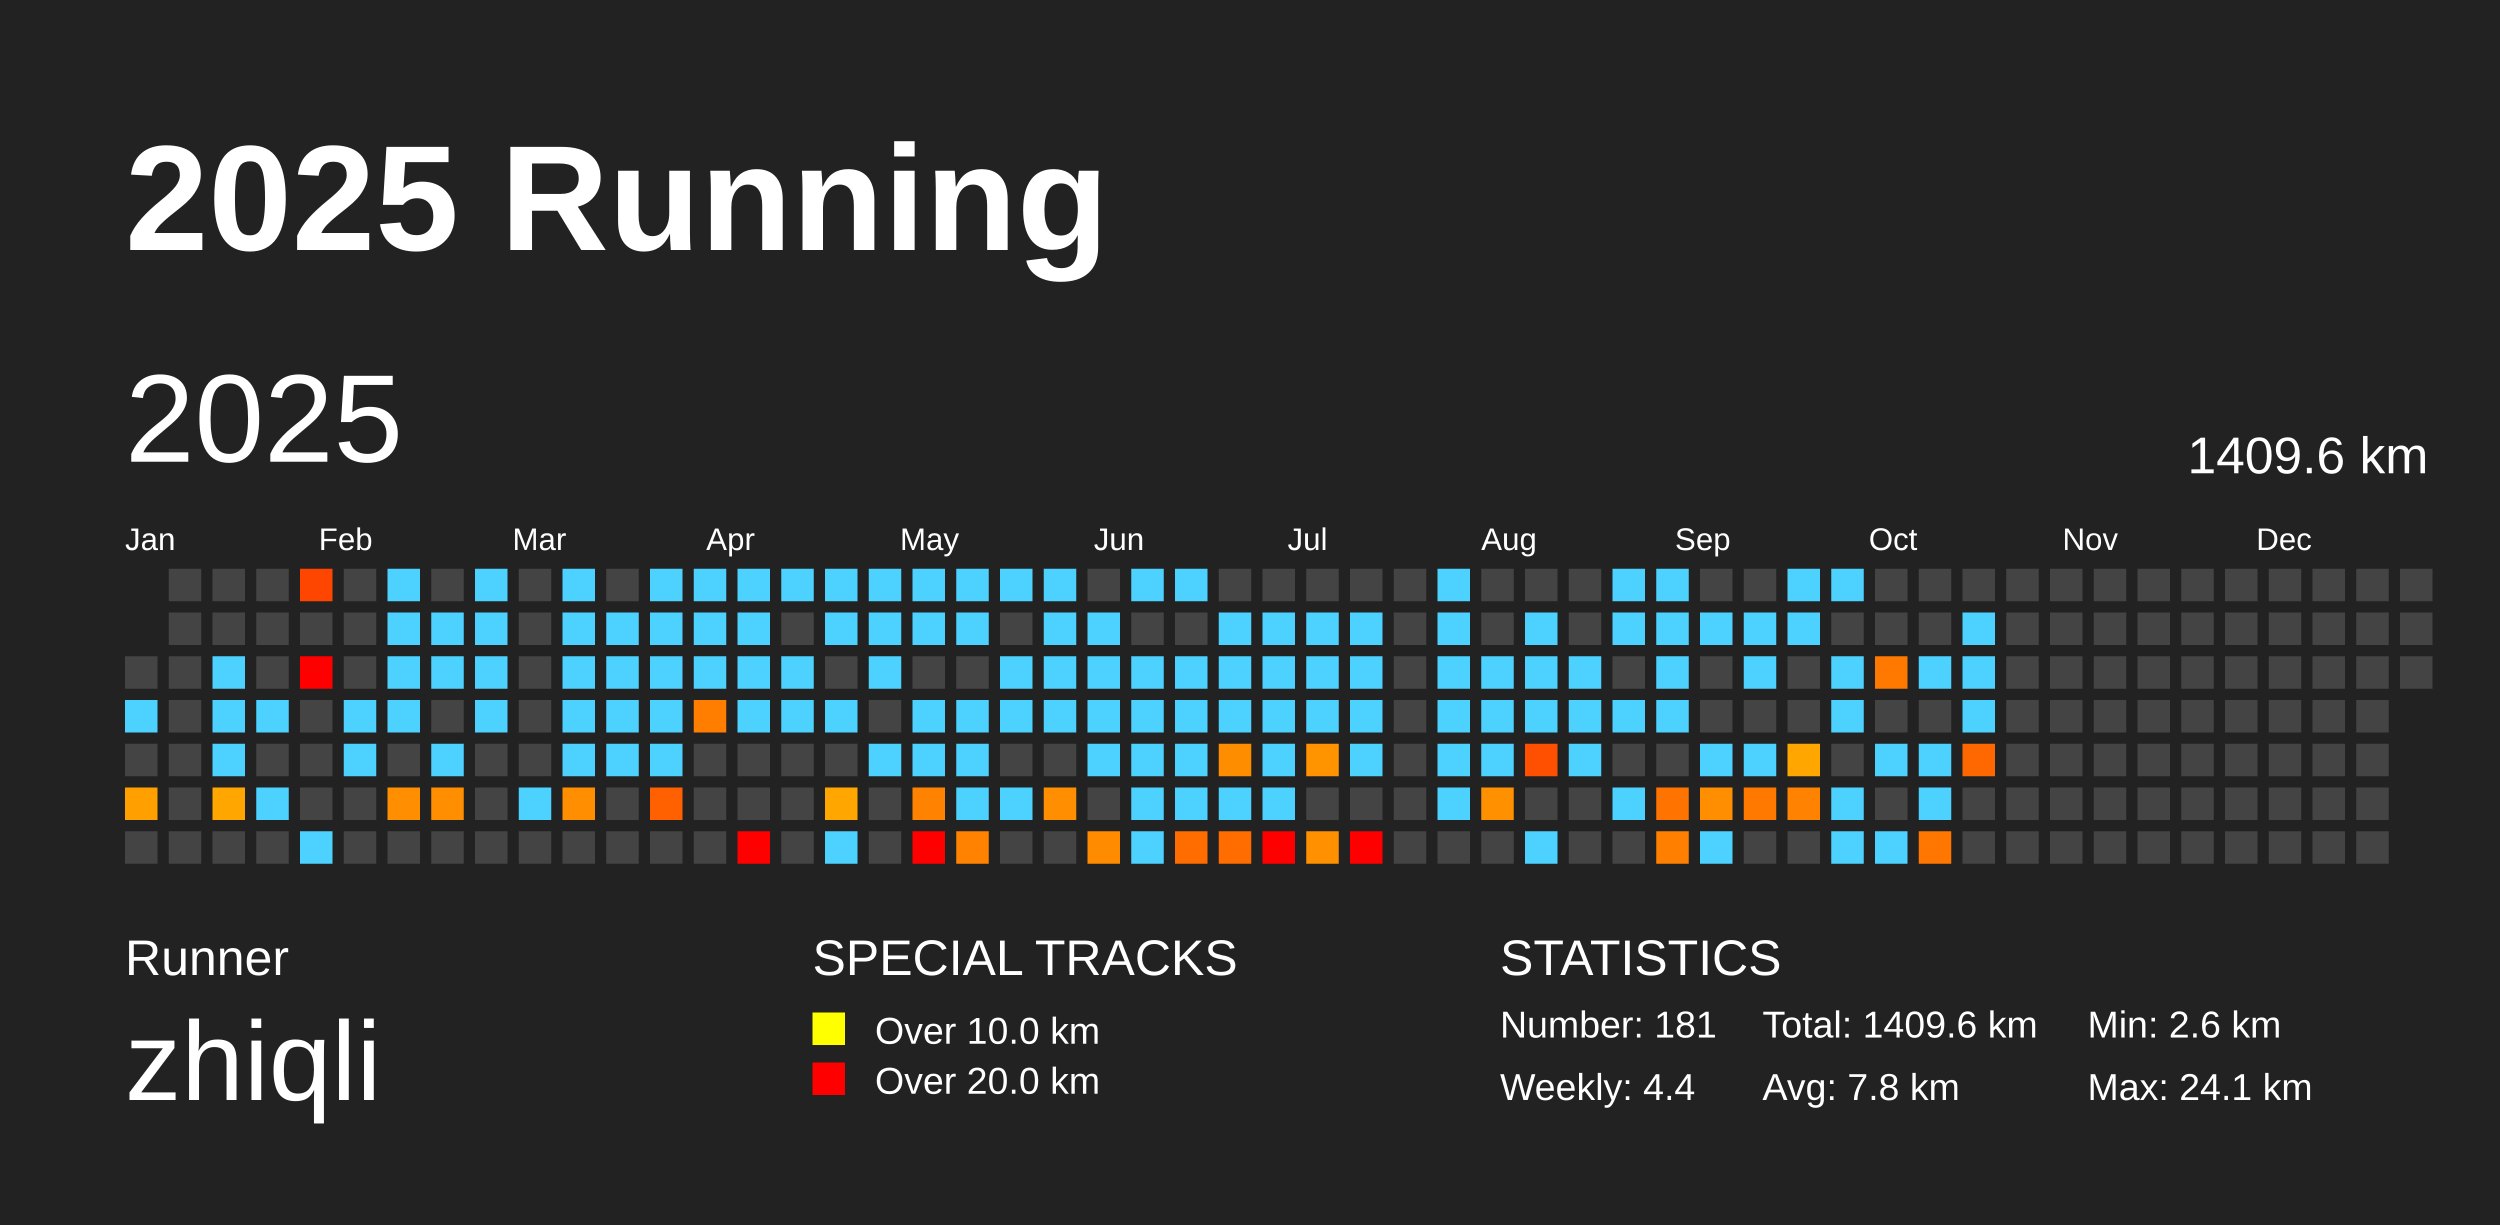
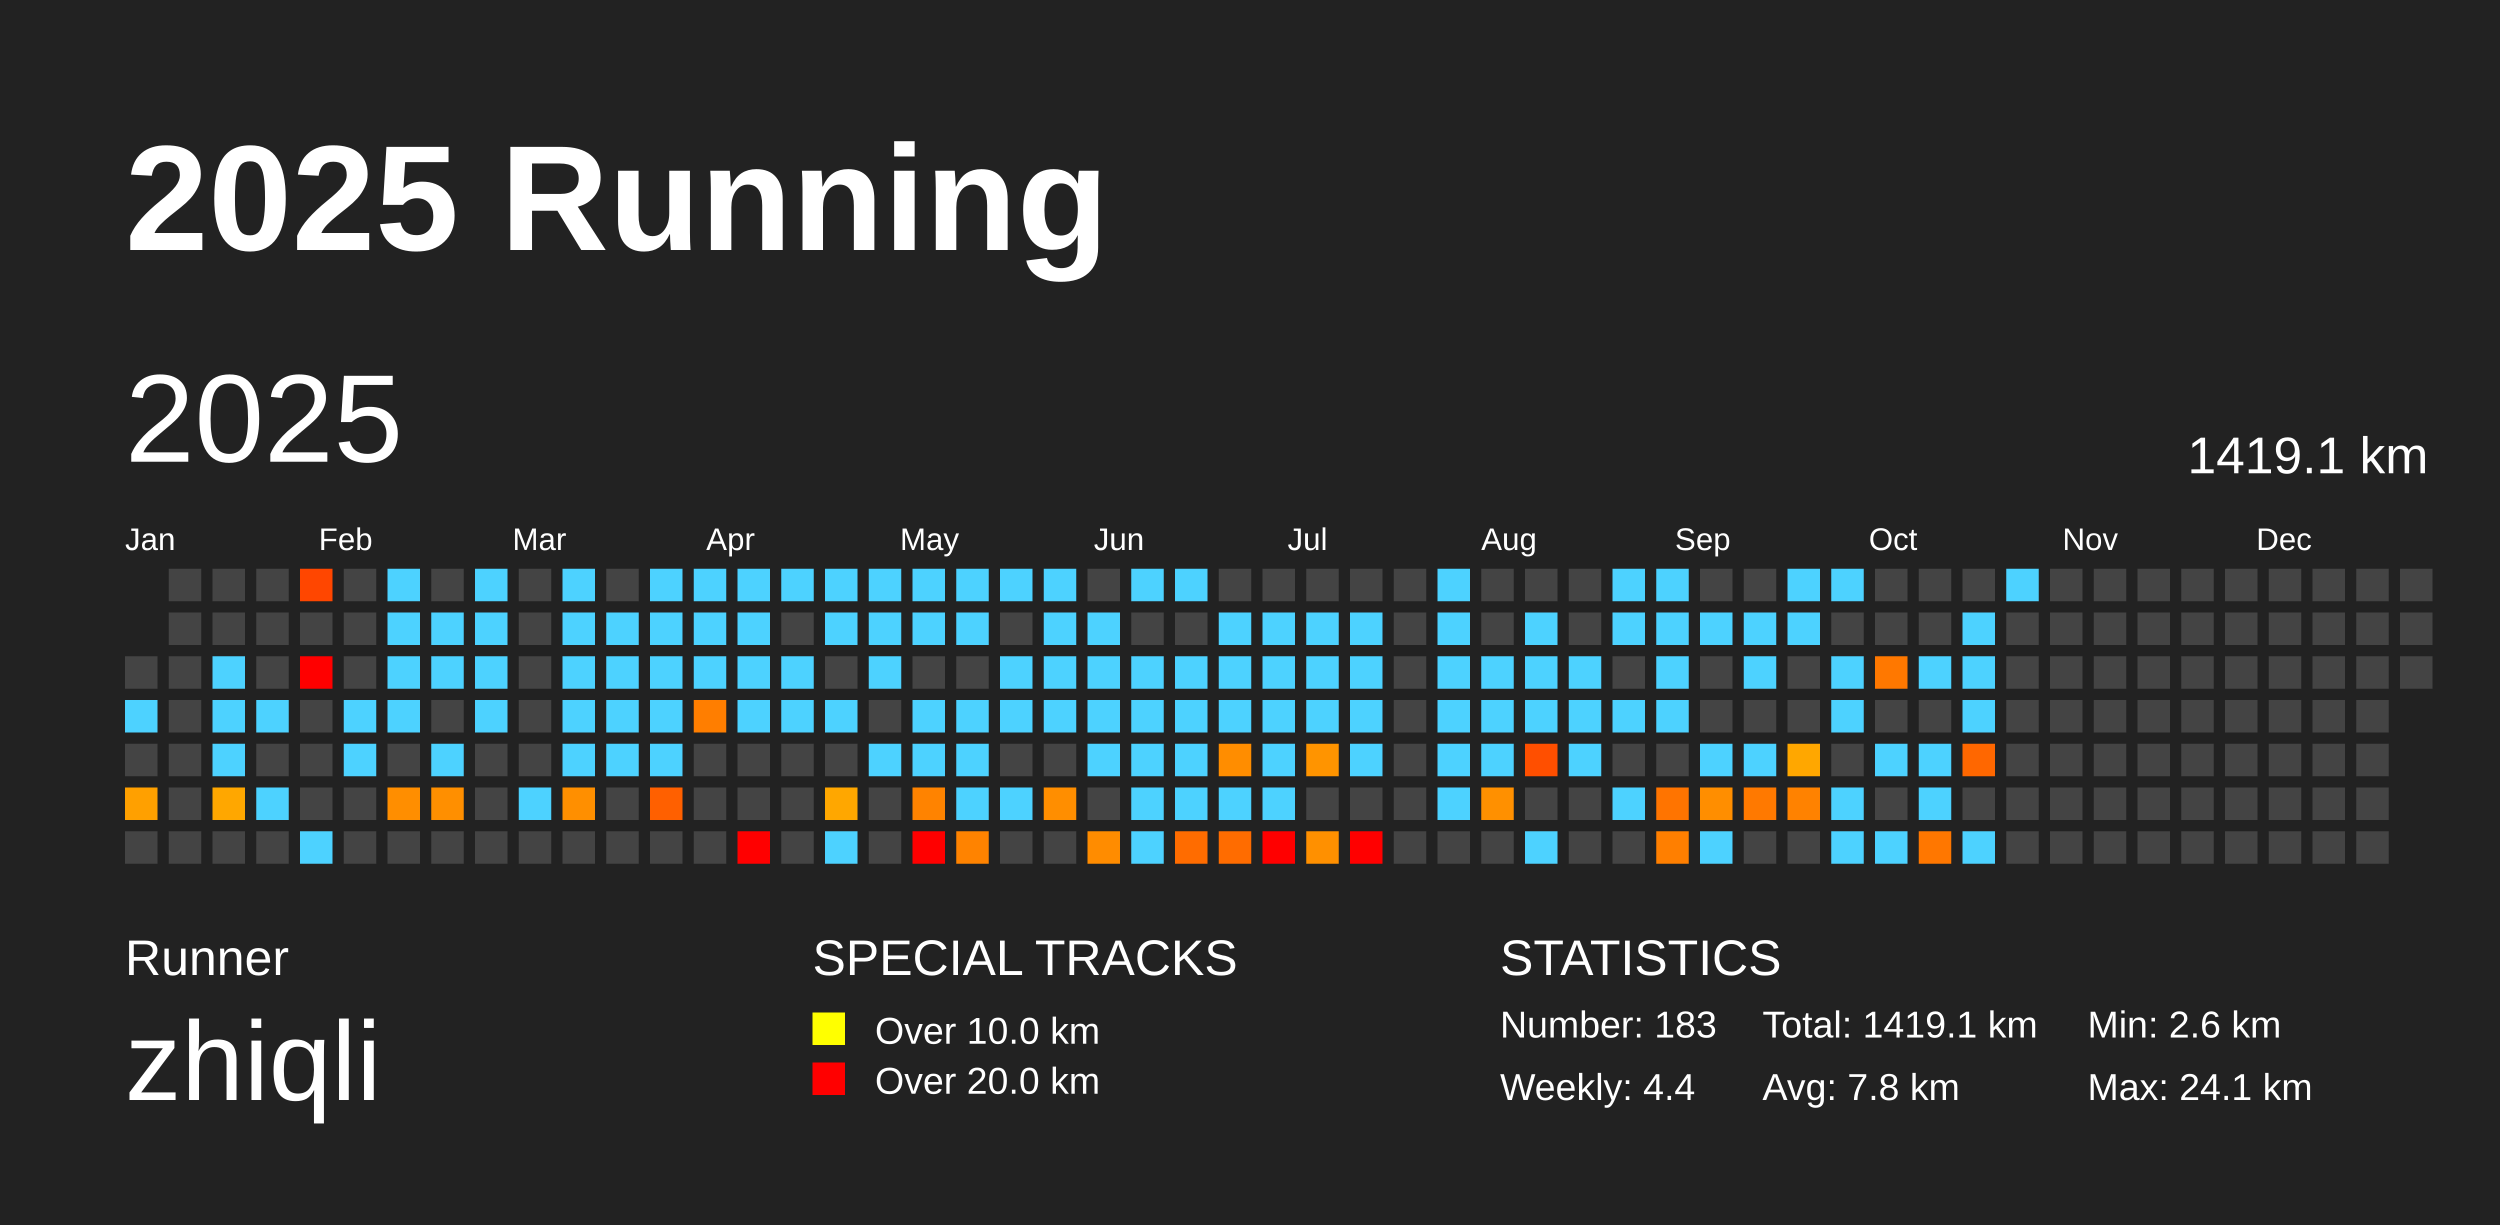
<svg xmlns="http://www.w3.org/2000/svg" baseProfile="full" height="98mm" version="1.1" viewBox="0,0,200,98" width="200mm">
  <defs />
  <rect fill="#222222" height="98" width="200" x="0" y="0" />
  <text fill="#FFFFFF" style="font-size:12px; font-family:Arial; font-weight:bold;" x="10" y="20">2025 Running</text>
  <text fill="#FFFFFF" style="font-size:4px; font-family:Arial" x="10" y="78">Runner</text>
  <text fill="#FFFFFF" style="font-size:9px; font-family:Arial" x="10" y="88">zhiqli</text>
  <text fill="#FFFFFF" style="font-size:4px; font-family:Arial" x="65" y="78">SPECIAL TRACKS</text>
  <rect fill="yellow" height="2.6" width="2.6" x="65" y="81" />
  <text fill="#FFFFFF" style="font-size:3px; font-family:Arial" x="70" y="83.5">Over 10.0 km</text>
  <rect fill="red" height="2.6" width="2.6" x="65" y="85" />
  <text fill="#FFFFFF" style="font-size:3px; font-family:Arial" x="70" y="87.5">Over 20.0 km</text>
  <text fill="#FFFFFF" style="font-size:4px; font-family:Arial" x="120" y="78">STATISTICS</text>
-   <text fill="#FFFFFF" style="font-size:3px; font-family:Arial" x="120" y="83">Number: 181</text>
+   <text fill="#FFFFFF" style="font-size:3px; font-family:Arial" x="120" y="83">Number: 183</text>
  <text fill="#FFFFFF" style="font-size:3px; font-family:Arial" x="120" y="88">Weekly: 4.4</text>
-   <text fill="#FFFFFF" style="font-size:3px; font-family:Arial" x="141" y="83">Total: 1409.6 km</text>
+   <text fill="#FFFFFF" style="font-size:3px; font-family:Arial" x="141" y="83">Total: 1419.1 km</text>
  <text fill="#FFFFFF" style="font-size:3px; font-family:Arial" x="141" y="88">Avg: 7.8 km</text>
  <text fill="#FFFFFF" style="font-size:3px; font-family:Arial" x="167" y="83">Min: 2.6 km</text>
  <text fill="#FFFFFF" style="font-size:3px; font-family:Arial" x="167" y="88">Max: 24.1 km</text>
  <text dominant-baseline="hanging" fill="#FFFFFF" style="font-size:10.0px; font-family:Arial;" x="10" y="30">2025</text>
-   <text dominant-baseline="hanging" fill="#FFFFFF" style="font-size:4.125px; font-family:Arial;" x="175" y="35">1409.6 km</text>
+   <text dominant-baseline="hanging" fill="#FFFFFF" style="font-size:4.125px; font-family:Arial;" x="175" y="35">1419.1 km</text>
  <text fill="#FFFFFF" style="font-size:2.5px; font-family:Arial" x="10.0" y="44">Jan</text>
  <text fill="#FFFFFF" style="font-size:2.5px; font-family:Arial" x="25.5" y="44">Feb</text>
  <text fill="#FFFFFF" style="font-size:2.5px; font-family:Arial" x="41.0" y="44">Mar</text>
  <text fill="#FFFFFF" style="font-size:2.5px; font-family:Arial" x="56.5" y="44">Apr</text>
  <text fill="#FFFFFF" style="font-size:2.5px; font-family:Arial" x="72.0" y="44">May</text>
  <text fill="#FFFFFF" style="font-size:2.5px; font-family:Arial" x="87.5" y="44">Jun</text>
  <text fill="#FFFFFF" style="font-size:2.5px; font-family:Arial" x="103.0" y="44">Jul</text>
  <text fill="#FFFFFF" style="font-size:2.5px; font-family:Arial" x="118.5" y="44">Aug</text>
  <text fill="#FFFFFF" style="font-size:2.5px; font-family:Arial" x="134.0" y="44">Sep</text>
  <text fill="#FFFFFF" style="font-size:2.5px; font-family:Arial" x="149.5" y="44">Oct</text>
  <text fill="#FFFFFF" style="font-size:2.5px; font-family:Arial" x="165.0" y="44">Nov</text>
  <text fill="#FFFFFF" style="font-size:2.5px; font-family:Arial" x="180.5" y="44">Dec</text>
  <rect fill="#444444" height="2.6" width="2.6" x="10.0" y="52.5" />
  <rect fill="#4dd2ff" height="2.6" width="2.6" x="10.0" y="56.0" />
  <rect fill="#444444" height="2.6" width="2.6" x="10.0" y="59.5" />
  <rect fill="#ffa000" height="2.6" width="2.6" x="10.0" y="63.0" />
  <rect fill="#444444" height="2.6" width="2.6" x="10.0" y="66.5" />
  <rect fill="#444444" height="2.6" width="2.6" x="13.5" y="45.5" />
  <rect fill="#444444" height="2.6" width="2.6" x="13.5" y="49.0" />
  <rect fill="#444444" height="2.6" width="2.6" x="13.5" y="52.5" />
  <rect fill="#444444" height="2.6" width="2.6" x="13.5" y="56.0" />
  <rect fill="#444444" height="2.6" width="2.6" x="13.5" y="59.5" />
  <rect fill="#444444" height="2.6" width="2.6" x="13.5" y="63.0" />
  <rect fill="#444444" height="2.6" width="2.6" x="13.5" y="66.5" />
  <rect fill="#444444" height="2.6" width="2.6" x="17.0" y="45.5" />
  <rect fill="#444444" height="2.6" width="2.6" x="17.0" y="49.0" />
  <rect fill="#4dd2ff" height="2.6" width="2.6" x="17.0" y="52.5" />
  <rect fill="#4dd2ff" height="2.6" width="2.6" x="17.0" y="56.0" />
  <rect fill="#4dd2ff" height="2.6" width="2.6" x="17.0" y="59.5" />
  <rect fill="#ffa700" height="2.6" width="2.6" x="17.0" y="63.0" />
  <rect fill="#444444" height="2.6" width="2.6" x="17.0" y="66.5" />
  <rect fill="#444444" height="2.6" width="2.6" x="20.5" y="45.5" />
  <rect fill="#444444" height="2.6" width="2.6" x="20.5" y="49.0" />
  <rect fill="#444444" height="2.6" width="2.6" x="20.5" y="52.5" />
  <rect fill="#4dd2ff" height="2.6" width="2.6" x="20.5" y="56.0" />
  <rect fill="#444444" height="2.6" width="2.6" x="20.5" y="59.5" />
  <rect fill="#4dd2ff" height="2.6" width="2.6" x="20.5" y="63.0" />
  <rect fill="#444444" height="2.6" width="2.6" x="20.5" y="66.5" />
  <rect fill="#ff4600" height="2.6" width="2.6" x="24.0" y="45.5" />
  <rect fill="#444444" height="2.6" width="2.6" x="24.0" y="49.0" />
  <rect fill="red" height="2.6" width="2.6" x="24.0" y="52.5" />
  <rect fill="#444444" height="2.6" width="2.6" x="24.0" y="56.0" />
  <rect fill="#444444" height="2.6" width="2.6" x="24.0" y="59.5" />
  <rect fill="#444444" height="2.6" width="2.6" x="24.0" y="63.0" />
  <rect fill="#4dd2ff" height="2.6" width="2.6" x="24.0" y="66.5" />
  <rect fill="#444444" height="2.6" width="2.6" x="27.5" y="45.5" />
  <rect fill="#444444" height="2.6" width="2.6" x="27.5" y="49.0" />
  <rect fill="#444444" height="2.6" width="2.6" x="27.5" y="52.5" />
  <rect fill="#4dd2ff" height="2.6" width="2.6" x="27.5" y="56.0" />
  <rect fill="#4dd2ff" height="2.6" width="2.6" x="27.5" y="59.5" />
  <rect fill="#444444" height="2.6" width="2.6" x="27.5" y="63.0" />
  <rect fill="#444444" height="2.6" width="2.6" x="27.5" y="66.5" />
  <rect fill="#4dd2ff" height="2.6" width="2.6" x="31.0" y="45.5" />
  <rect fill="#4dd2ff" height="2.6" width="2.6" x="31.0" y="49.0" />
  <rect fill="#4dd2ff" height="2.6" width="2.6" x="31.0" y="52.5" />
  <rect fill="#4dd2ff" height="2.6" width="2.6" x="31.0" y="56.0" />
  <rect fill="#444444" height="2.6" width="2.6" x="31.0" y="59.5" />
  <rect fill="#ff8e00" height="2.6" width="2.6" x="31.0" y="63.0" />
  <rect fill="#444444" height="2.6" width="2.6" x="31.0" y="66.5" />
  <rect fill="#444444" height="2.6" width="2.6" x="34.5" y="45.5" />
  <rect fill="#4dd2ff" height="2.6" width="2.6" x="34.5" y="49.0" />
  <rect fill="#4dd2ff" height="2.6" width="2.6" x="34.5" y="52.5" />
  <rect fill="#444444" height="2.6" width="2.6" x="34.5" y="56.0" />
  <rect fill="#4dd2ff" height="2.6" width="2.6" x="34.5" y="59.5" />
  <rect fill="#ff8f00" height="2.6" width="2.6" x="34.5" y="63.0" />
  <rect fill="#444444" height="2.6" width="2.6" x="34.5" y="66.5" />
  <rect fill="#4dd2ff" height="2.6" width="2.6" x="38.0" y="45.5" />
  <rect fill="#4dd2ff" height="2.6" width="2.6" x="38.0" y="49.0" />
  <rect fill="#4dd2ff" height="2.6" width="2.6" x="38.0" y="52.5" />
  <rect fill="#4dd2ff" height="2.6" width="2.6" x="38.0" y="56.0" />
  <rect fill="#444444" height="2.6" width="2.6" x="38.0" y="59.5" />
  <rect fill="#444444" height="2.6" width="2.6" x="38.0" y="63.0" />
  <rect fill="#444444" height="2.6" width="2.6" x="38.0" y="66.5" />
  <rect fill="#444444" height="2.6" width="2.6" x="41.5" y="45.5" />
  <rect fill="#444444" height="2.6" width="2.6" x="41.5" y="49.0" />
  <rect fill="#444444" height="2.6" width="2.6" x="41.5" y="52.5" />
  <rect fill="#444444" height="2.6" width="2.6" x="41.5" y="56.0" />
  <rect fill="#444444" height="2.6" width="2.6" x="41.5" y="59.5" />
  <rect fill="#4dd2ff" height="2.6" width="2.6" x="41.5" y="63.0" />
  <rect fill="#444444" height="2.6" width="2.6" x="41.5" y="66.5" />
  <rect fill="#4dd2ff" height="2.6" width="2.6" x="45.0" y="45.5" />
  <rect fill="#4dd2ff" height="2.6" width="2.6" x="45.0" y="49.0" />
  <rect fill="#4dd2ff" height="2.6" width="2.6" x="45.0" y="52.5" />
  <rect fill="#4dd2ff" height="2.6" width="2.6" x="45.0" y="56.0" />
  <rect fill="#4dd2ff" height="2.6" width="2.6" x="45.0" y="59.5" />
  <rect fill="#ff8f00" height="2.6" width="2.6" x="45.0" y="63.0" />
  <rect fill="#444444" height="2.6" width="2.6" x="45.0" y="66.5" />
  <rect fill="#444444" height="2.6" width="2.6" x="48.5" y="45.5" />
  <rect fill="#4dd2ff" height="2.6" width="2.6" x="48.5" y="49.0" />
  <rect fill="#4dd2ff" height="2.6" width="2.6" x="48.5" y="52.5" />
  <rect fill="#4dd2ff" height="2.6" width="2.6" x="48.5" y="56.0" />
  <rect fill="#4dd2ff" height="2.6" width="2.6" x="48.5" y="59.5" />
  <rect fill="#444444" height="2.6" width="2.6" x="48.5" y="63.0" />
  <rect fill="#444444" height="2.6" width="2.6" x="48.5" y="66.5" />
  <rect fill="#4dd2ff" height="2.6" width="2.6" x="52.0" y="45.5" />
  <rect fill="#4dd2ff" height="2.6" width="2.6" x="52.0" y="49.0" />
  <rect fill="#4dd2ff" height="2.6" width="2.6" x="52.0" y="52.5" />
  <rect fill="#4dd2ff" height="2.6" width="2.6" x="52.0" y="56.0" />
  <rect fill="#4dd2ff" height="2.6" width="2.6" x="52.0" y="59.5" />
  <rect fill="#ff6000" height="2.6" width="2.6" x="52.0" y="63.0" />
  <rect fill="#444444" height="2.6" width="2.6" x="52.0" y="66.5" />
  <rect fill="#4dd2ff" height="2.6" width="2.6" x="55.5" y="45.5" />
  <rect fill="#4dd2ff" height="2.6" width="2.6" x="55.5" y="49.0" />
  <rect fill="#4dd2ff" height="2.6" width="2.6" x="55.5" y="52.5" />
  <rect fill="#ff7e00" height="2.6" width="2.6" x="55.5" y="56.0" />
  <rect fill="#444444" height="2.6" width="2.6" x="55.5" y="59.5" />
  <rect fill="#444444" height="2.6" width="2.6" x="55.5" y="63.0" />
  <rect fill="#444444" height="2.6" width="2.6" x="55.5" y="66.5" />
  <rect fill="#4dd2ff" height="2.6" width="2.6" x="59.0" y="45.5" />
  <rect fill="#4dd2ff" height="2.6" width="2.6" x="59.0" y="49.0" />
  <rect fill="#4dd2ff" height="2.6" width="2.6" x="59.0" y="52.5" />
  <rect fill="#4dd2ff" height="2.6" width="2.6" x="59.0" y="56.0" />
  <rect fill="#444444" height="2.6" width="2.6" x="59.0" y="59.5" />
  <rect fill="#444444" height="2.6" width="2.6" x="59.0" y="63.0" />
  <rect fill="red" height="2.6" width="2.6" x="59.0" y="66.5" />
  <rect fill="#4dd2ff" height="2.6" width="2.6" x="62.5" y="45.5" />
  <rect fill="#444444" height="2.6" width="2.6" x="62.5" y="49.0" />
  <rect fill="#4dd2ff" height="2.6" width="2.6" x="62.5" y="52.5" />
  <rect fill="#4dd2ff" height="2.6" width="2.6" x="62.5" y="56.0" />
  <rect fill="#444444" height="2.6" width="2.6" x="62.5" y="59.5" />
  <rect fill="#444444" height="2.6" width="2.6" x="62.5" y="63.0" />
  <rect fill="#444444" height="2.6" width="2.6" x="62.5" y="66.5" />
  <rect fill="#4dd2ff" height="2.6" width="2.6" x="66.0" y="45.5" />
  <rect fill="#4dd2ff" height="2.6" width="2.6" x="66.0" y="49.0" />
  <rect fill="#444444" height="2.6" width="2.6" x="66.0" y="52.5" />
  <rect fill="#4dd2ff" height="2.6" width="2.6" x="66.0" y="56.0" />
  <rect fill="#444444" height="2.6" width="2.6" x="66.0" y="59.5" />
  <rect fill="#ffa700" height="2.6" width="2.6" x="66.0" y="63.0" />
  <rect fill="#4dd2ff" height="2.6" width="2.6" x="66.0" y="66.5" />
  <rect fill="#4dd2ff" height="2.6" width="2.6" x="69.5" y="45.5" />
  <rect fill="#4dd2ff" height="2.6" width="2.6" x="69.5" y="49.0" />
  <rect fill="#4dd2ff" height="2.6" width="2.6" x="69.5" y="52.5" />
  <rect fill="#444444" height="2.6" width="2.6" x="69.5" y="56.0" />
  <rect fill="#4dd2ff" height="2.6" width="2.6" x="69.5" y="59.5" />
  <rect fill="#444444" height="2.6" width="2.6" x="69.5" y="63.0" />
  <rect fill="#444444" height="2.6" width="2.6" x="69.5" y="66.5" />
  <rect fill="#4dd2ff" height="2.6" width="2.6" x="73.0" y="45.5" />
  <rect fill="#4dd2ff" height="2.6" width="2.6" x="73.0" y="49.0" />
  <rect fill="#444444" height="2.6" width="2.6" x="73.0" y="52.5" />
  <rect fill="#4dd2ff" height="2.6" width="2.6" x="73.0" y="56.0" />
  <rect fill="#4dd2ff" height="2.6" width="2.6" x="73.0" y="59.5" />
  <rect fill="#ff8300" height="2.6" width="2.6" x="73.0" y="63.0" />
  <rect fill="red" height="2.6" width="2.6" x="73.0" y="66.5" />
  <rect fill="#4dd2ff" height="2.6" width="2.6" x="76.5" y="45.5" />
  <rect fill="#4dd2ff" height="2.6" width="2.6" x="76.5" y="49.0" />
  <rect fill="#444444" height="2.6" width="2.6" x="76.5" y="52.5" />
  <rect fill="#4dd2ff" height="2.6" width="2.6" x="76.5" y="56.0" />
  <rect fill="#4dd2ff" height="2.6" width="2.6" x="76.5" y="59.5" />
  <rect fill="#4dd2ff" height="2.6" width="2.6" x="76.5" y="63.0" />
  <rect fill="#ff8300" height="2.6" width="2.6" x="76.5" y="66.5" />
  <rect fill="#4dd2ff" height="2.6" width="2.6" x="80.0" y="45.5" />
  <rect fill="#444444" height="2.6" width="2.6" x="80.0" y="49.0" />
  <rect fill="#4dd2ff" height="2.6" width="2.6" x="80.0" y="52.5" />
  <rect fill="#4dd2ff" height="2.6" width="2.6" x="80.0" y="56.0" />
  <rect fill="#444444" height="2.6" width="2.6" x="80.0" y="59.5" />
  <rect fill="#4dd2ff" height="2.6" width="2.6" x="80.0" y="63.0" />
  <rect fill="#444444" height="2.6" width="2.6" x="80.0" y="66.5" />
  <rect fill="#4dd2ff" height="2.6" width="2.6" x="83.5" y="45.5" />
  <rect fill="#4dd2ff" height="2.6" width="2.6" x="83.5" y="49.0" />
  <rect fill="#4dd2ff" height="2.6" width="2.6" x="83.5" y="52.5" />
  <rect fill="#4dd2ff" height="2.6" width="2.6" x="83.5" y="56.0" />
  <rect fill="#444444" height="2.6" width="2.6" x="83.5" y="59.5" />
  <rect fill="#ff8e00" height="2.6" width="2.6" x="83.5" y="63.0" />
  <rect fill="#444444" height="2.6" width="2.6" x="83.5" y="66.5" />
  <rect fill="#444444" height="2.6" width="2.6" x="87.0" y="45.5" />
  <rect fill="#4dd2ff" height="2.6" width="2.6" x="87.0" y="49.0" />
  <rect fill="#4dd2ff" height="2.6" width="2.6" x="87.0" y="52.5" />
  <rect fill="#4dd2ff" height="2.6" width="2.6" x="87.0" y="56.0" />
  <rect fill="#4dd2ff" height="2.6" width="2.6" x="87.0" y="59.5" />
  <rect fill="#444444" height="2.6" width="2.6" x="87.0" y="63.0" />
  <rect fill="#ff8c00" height="2.6" width="2.6" x="87.0" y="66.5" />
  <rect fill="#4dd2ff" height="2.6" width="2.6" x="90.5" y="45.5" />
  <rect fill="#444444" height="2.6" width="2.6" x="90.5" y="49.0" />
  <rect fill="#4dd2ff" height="2.6" width="2.6" x="90.5" y="52.5" />
  <rect fill="#4dd2ff" height="2.6" width="2.6" x="90.5" y="56.0" />
  <rect fill="#4dd2ff" height="2.6" width="2.6" x="90.5" y="59.5" />
  <rect fill="#4dd2ff" height="2.6" width="2.6" x="90.5" y="63.0" />
  <rect fill="#4dd2ff" height="2.6" width="2.6" x="90.5" y="66.5" />
  <rect fill="#4dd2ff" height="2.6" width="2.6" x="94.0" y="45.5" />
  <rect fill="#444444" height="2.6" width="2.6" x="94.0" y="49.0" />
  <rect fill="#4dd2ff" height="2.6" width="2.6" x="94.0" y="52.5" />
  <rect fill="#4dd2ff" height="2.6" width="2.6" x="94.0" y="56.0" />
  <rect fill="#4dd2ff" height="2.6" width="2.6" x="94.0" y="59.5" />
  <rect fill="#4dd2ff" height="2.6" width="2.6" x="94.0" y="63.0" />
  <rect fill="#ff6c00" height="2.6" width="2.6" x="94.0" y="66.5" />
  <rect fill="#444444" height="2.6" width="2.6" x="97.5" y="45.5" />
  <rect fill="#4dd2ff" height="2.6" width="2.6" x="97.5" y="49.0" />
  <rect fill="#4dd2ff" height="2.6" width="2.6" x="97.5" y="52.5" />
  <rect fill="#4dd2ff" height="2.6" width="2.6" x="97.5" y="56.0" />
  <rect fill="#ff8d00" height="2.6" width="2.6" x="97.5" y="59.5" />
  <rect fill="#4dd2ff" height="2.6" width="2.6" x="97.5" y="63.0" />
  <rect fill="#ff6c00" height="2.6" width="2.6" x="97.5" y="66.5" />
  <rect fill="#444444" height="2.6" width="2.6" x="101.0" y="45.5" />
  <rect fill="#4dd2ff" height="2.6" width="2.6" x="101.0" y="49.0" />
  <rect fill="#4dd2ff" height="2.6" width="2.6" x="101.0" y="52.5" />
  <rect fill="#4dd2ff" height="2.6" width="2.6" x="101.0" y="56.0" />
  <rect fill="#4dd2ff" height="2.6" width="2.6" x="101.0" y="59.5" />
  <rect fill="#4dd2ff" height="2.6" width="2.6" x="101.0" y="63.0" />
  <rect fill="red" height="2.6" width="2.6" x="101.0" y="66.5" />
  <rect fill="#444444" height="2.6" width="2.6" x="104.5" y="45.5" />
  <rect fill="#4dd2ff" height="2.6" width="2.6" x="104.5" y="49.0" />
  <rect fill="#4dd2ff" height="2.6" width="2.6" x="104.5" y="52.5" />
  <rect fill="#4dd2ff" height="2.6" width="2.6" x="104.5" y="56.0" />
  <rect fill="#ff9400" height="2.6" width="2.6" x="104.5" y="59.5" />
  <rect fill="#444444" height="2.6" width="2.6" x="104.5" y="63.0" />
  <rect fill="#ff9000" height="2.6" width="2.6" x="104.5" y="66.5" />
  <rect fill="#444444" height="2.6" width="2.6" x="108.0" y="45.5" />
  <rect fill="#4dd2ff" height="2.6" width="2.6" x="108.0" y="49.0" />
  <rect fill="#4dd2ff" height="2.6" width="2.6" x="108.0" y="52.5" />
  <rect fill="#4dd2ff" height="2.6" width="2.6" x="108.0" y="56.0" />
  <rect fill="#4dd2ff" height="2.6" width="2.6" x="108.0" y="59.5" />
  <rect fill="#444444" height="2.6" width="2.6" x="108.0" y="63.0" />
  <rect fill="red" height="2.6" width="2.6" x="108.0" y="66.5" />
  <rect fill="#444444" height="2.6" width="2.6" x="111.5" y="45.5" />
  <rect fill="#444444" height="2.6" width="2.6" x="111.5" y="49.0" />
  <rect fill="#444444" height="2.6" width="2.6" x="111.5" y="52.5" />
  <rect fill="#444444" height="2.6" width="2.6" x="111.5" y="56.0" />
  <rect fill="#444444" height="2.6" width="2.6" x="111.5" y="59.5" />
  <rect fill="#444444" height="2.6" width="2.6" x="111.5" y="63.0" />
  <rect fill="#444444" height="2.6" width="2.6" x="111.5" y="66.5" />
  <rect fill="#4dd2ff" height="2.6" width="2.6" x="115.0" y="45.5" />
  <rect fill="#4dd2ff" height="2.6" width="2.6" x="115.0" y="49.0" />
  <rect fill="#4dd2ff" height="2.6" width="2.6" x="115.0" y="52.5" />
  <rect fill="#4dd2ff" height="2.6" width="2.6" x="115.0" y="56.0" />
  <rect fill="#4dd2ff" height="2.6" width="2.6" x="115.0" y="59.5" />
  <rect fill="#4dd2ff" height="2.6" width="2.6" x="115.0" y="63.0" />
  <rect fill="#444444" height="2.6" width="2.6" x="115.0" y="66.5" />
  <rect fill="#444444" height="2.6" width="2.6" x="118.5" y="45.5" />
  <rect fill="#444444" height="2.6" width="2.6" x="118.5" y="49.0" />
  <rect fill="#4dd2ff" height="2.6" width="2.6" x="118.5" y="52.5" />
  <rect fill="#4dd2ff" height="2.6" width="2.6" x="118.5" y="56.0" />
  <rect fill="#4dd2ff" height="2.6" width="2.6" x="118.5" y="59.5" />
  <rect fill="#ff9000" height="2.6" width="2.6" x="118.5" y="63.0" />
  <rect fill="#444444" height="2.6" width="2.6" x="118.5" y="66.5" />
  <rect fill="#444444" height="2.6" width="2.6" x="122.0" y="45.5" />
  <rect fill="#4dd2ff" height="2.6" width="2.6" x="122.0" y="49.0" />
  <rect fill="#4dd2ff" height="2.6" width="2.6" x="122.0" y="52.5" />
  <rect fill="#4dd2ff" height="2.6" width="2.6" x="122.0" y="56.0" />
  <rect fill="#ff4f00" height="2.6" width="2.6" x="122.0" y="59.5" />
  <rect fill="#444444" height="2.6" width="2.6" x="122.0" y="63.0" />
  <rect fill="#4dd2ff" height="2.6" width="2.6" x="122.0" y="66.5" />
  <rect fill="#444444" height="2.6" width="2.6" x="125.5" y="45.5" />
  <rect fill="#444444" height="2.6" width="2.6" x="125.5" y="49.0" />
  <rect fill="#4dd2ff" height="2.6" width="2.6" x="125.5" y="52.5" />
  <rect fill="#4dd2ff" height="2.6" width="2.6" x="125.5" y="56.0" />
  <rect fill="#4dd2ff" height="2.6" width="2.6" x="125.5" y="59.5" />
  <rect fill="#444444" height="2.6" width="2.6" x="125.5" y="63.0" />
  <rect fill="#444444" height="2.6" width="2.6" x="125.5" y="66.5" />
  <rect fill="#4dd2ff" height="2.6" width="2.6" x="129.0" y="45.5" />
  <rect fill="#4dd2ff" height="2.6" width="2.6" x="129.0" y="49.0" />
  <rect fill="#444444" height="2.6" width="2.6" x="129.0" y="52.5" />
  <rect fill="#4dd2ff" height="2.6" width="2.6" x="129.0" y="56.0" />
  <rect fill="#444444" height="2.6" width="2.6" x="129.0" y="59.5" />
  <rect fill="#4dd2ff" height="2.6" width="2.6" x="129.0" y="63.0" />
  <rect fill="#444444" height="2.6" width="2.6" x="129.0" y="66.5" />
  <rect fill="#4dd2ff" height="2.6" width="2.6" x="132.5" y="45.5" />
  <rect fill="#4dd2ff" height="2.6" width="2.6" x="132.5" y="49.0" />
  <rect fill="#4dd2ff" height="2.6" width="2.6" x="132.5" y="52.5" />
  <rect fill="#4dd2ff" height="2.6" width="2.6" x="132.5" y="56.0" />
  <rect fill="#444444" height="2.6" width="2.6" x="132.5" y="59.5" />
  <rect fill="#ff7400" height="2.6" width="2.6" x="132.5" y="63.0" />
  <rect fill="#ff7f00" height="2.6" width="2.6" x="132.5" y="66.5" />
  <rect fill="#444444" height="2.6" width="2.6" x="136.0" y="45.5" />
  <rect fill="#4dd2ff" height="2.6" width="2.6" x="136.0" y="49.0" />
  <rect fill="#444444" height="2.6" width="2.6" x="136.0" y="52.5" />
  <rect fill="#444444" height="2.6" width="2.6" x="136.0" y="56.0" />
  <rect fill="#4dd2ff" height="2.6" width="2.6" x="136.0" y="59.5" />
  <rect fill="#ff8e00" height="2.6" width="2.6" x="136.0" y="63.0" />
  <rect fill="#4dd2ff" height="2.6" width="2.6" x="136.0" y="66.5" />
  <rect fill="#444444" height="2.6" width="2.6" x="139.5" y="45.5" />
  <rect fill="#4dd2ff" height="2.6" width="2.6" x="139.5" y="49.0" />
  <rect fill="#4dd2ff" height="2.6" width="2.6" x="139.5" y="52.5" />
  <rect fill="#444444" height="2.6" width="2.6" x="139.5" y="56.0" />
  <rect fill="#4dd2ff" height="2.6" width="2.6" x="139.5" y="59.5" />
  <rect fill="#ff7900" height="2.6" width="2.6" x="139.5" y="63.0" />
  <rect fill="#444444" height="2.6" width="2.6" x="139.5" y="66.5" />
  <rect fill="#4dd2ff" height="2.6" width="2.6" x="143.0" y="45.5" />
  <rect fill="#4dd2ff" height="2.6" width="2.6" x="143.0" y="49.0" />
  <rect fill="#444444" height="2.6" width="2.6" x="143.0" y="52.5" />
  <rect fill="#444444" height="2.6" width="2.6" x="143.0" y="56.0" />
  <rect fill="#ffa700" height="2.6" width="2.6" x="143.0" y="59.5" />
  <rect fill="#ff8200" height="2.6" width="2.6" x="143.0" y="63.0" />
  <rect fill="#444444" height="2.6" width="2.6" x="143.0" y="66.5" />
  <rect fill="#4dd2ff" height="2.6" width="2.6" x="146.5" y="45.5" />
  <rect fill="#444444" height="2.6" width="2.6" x="146.5" y="49.0" />
  <rect fill="#4dd2ff" height="2.6" width="2.6" x="146.5" y="52.5" />
  <rect fill="#4dd2ff" height="2.6" width="2.6" x="146.5" y="56.0" />
  <rect fill="#444444" height="2.6" width="2.6" x="146.5" y="59.5" />
  <rect fill="#4dd2ff" height="2.6" width="2.6" x="146.5" y="63.0" />
  <rect fill="#4dd2ff" height="2.6" width="2.6" x="146.5" y="66.5" />
  <rect fill="#444444" height="2.6" width="2.6" x="150.0" y="45.5" />
  <rect fill="#444444" height="2.6" width="2.6" x="150.0" y="49.0" />
  <rect fill="#ff7800" height="2.6" width="2.6" x="150.0" y="52.5" />
  <rect fill="#444444" height="2.6" width="2.6" x="150.0" y="56.0" />
  <rect fill="#4dd2ff" height="2.6" width="2.6" x="150.0" y="59.5" />
  <rect fill="#444444" height="2.6" width="2.6" x="150.0" y="63.0" />
  <rect fill="#4dd2ff" height="2.6" width="2.6" x="150.0" y="66.5" />
  <rect fill="#444444" height="2.6" width="2.6" x="153.5" y="45.5" />
  <rect fill="#444444" height="2.6" width="2.6" x="153.5" y="49.0" />
  <rect fill="#4dd2ff" height="2.6" width="2.6" x="153.5" y="52.5" />
  <rect fill="#444444" height="2.6" width="2.6" x="153.5" y="56.0" />
  <rect fill="#4dd2ff" height="2.6" width="2.6" x="153.5" y="59.5" />
  <rect fill="#4dd2ff" height="2.6" width="2.6" x="153.5" y="63.0" />
  <rect fill="#ff7700" height="2.6" width="2.6" x="153.5" y="66.5" />
  <rect fill="#444444" height="2.6" width="2.6" x="157.0" y="45.5" />
  <rect fill="#4dd2ff" height="2.6" width="2.6" x="157.0" y="49.0" />
  <rect fill="#4dd2ff" height="2.6" width="2.6" x="157.0" y="52.5" />
  <rect fill="#4dd2ff" height="2.6" width="2.6" x="157.0" y="56.0" />
  <rect fill="#ff6700" height="2.6" width="2.6" x="157.0" y="59.5" />
  <rect fill="#444444" height="2.6" width="2.6" x="157.0" y="63.0" />
-   <rect fill="#444444" height="2.6" width="2.6" x="157.0" y="66.5" />
-   <rect fill="#444444" height="2.6" width="2.6" x="160.5" y="45.5" />
+   <rect fill="#4dd2ff" height="2.6" width="2.6" x="157.0" y="66.5" />
+   <rect fill="#4dd2ff" height="2.6" width="2.6" x="160.5" y="45.5" />
  <rect fill="#444444" height="2.6" width="2.6" x="160.5" y="49.0" />
  <rect fill="#444444" height="2.6" width="2.6" x="160.5" y="52.5" />
  <rect fill="#444444" height="2.6" width="2.6" x="160.5" y="56.0" />
  <rect fill="#444444" height="2.6" width="2.6" x="160.5" y="59.5" />
  <rect fill="#444444" height="2.6" width="2.6" x="160.5" y="63.0" />
  <rect fill="#444444" height="2.6" width="2.6" x="160.5" y="66.5" />
  <rect fill="#444444" height="2.6" width="2.6" x="164.0" y="45.5" />
  <rect fill="#444444" height="2.6" width="2.6" x="164.0" y="49.0" />
  <rect fill="#444444" height="2.6" width="2.6" x="164.0" y="52.5" />
  <rect fill="#444444" height="2.6" width="2.6" x="164.0" y="56.0" />
  <rect fill="#444444" height="2.6" width="2.6" x="164.0" y="59.5" />
  <rect fill="#444444" height="2.6" width="2.6" x="164.0" y="63.0" />
  <rect fill="#444444" height="2.6" width="2.6" x="164.0" y="66.5" />
  <rect fill="#444444" height="2.6" width="2.6" x="167.5" y="45.5" />
  <rect fill="#444444" height="2.6" width="2.6" x="167.5" y="49.0" />
  <rect fill="#444444" height="2.6" width="2.6" x="167.5" y="52.5" />
  <rect fill="#444444" height="2.6" width="2.6" x="167.5" y="56.0" />
  <rect fill="#444444" height="2.6" width="2.6" x="167.5" y="59.5" />
  <rect fill="#444444" height="2.6" width="2.6" x="167.5" y="63.0" />
  <rect fill="#444444" height="2.6" width="2.6" x="167.5" y="66.5" />
  <rect fill="#444444" height="2.6" width="2.6" x="171.0" y="45.5" />
  <rect fill="#444444" height="2.6" width="2.6" x="171.0" y="49.0" />
  <rect fill="#444444" height="2.6" width="2.6" x="171.0" y="52.5" />
  <rect fill="#444444" height="2.6" width="2.6" x="171.0" y="56.0" />
  <rect fill="#444444" height="2.6" width="2.6" x="171.0" y="59.5" />
  <rect fill="#444444" height="2.6" width="2.6" x="171.0" y="63.0" />
  <rect fill="#444444" height="2.6" width="2.6" x="171.0" y="66.5" />
  <rect fill="#444444" height="2.6" width="2.6" x="174.5" y="45.5" />
  <rect fill="#444444" height="2.6" width="2.6" x="174.5" y="49.0" />
  <rect fill="#444444" height="2.6" width="2.6" x="174.5" y="52.5" />
  <rect fill="#444444" height="2.6" width="2.6" x="174.5" y="56.0" />
  <rect fill="#444444" height="2.6" width="2.6" x="174.5" y="59.5" />
  <rect fill="#444444" height="2.6" width="2.6" x="174.5" y="63.0" />
  <rect fill="#444444" height="2.6" width="2.6" x="174.5" y="66.5" />
  <rect fill="#444444" height="2.6" width="2.6" x="178.0" y="45.5" />
  <rect fill="#444444" height="2.6" width="2.6" x="178.0" y="49.0" />
  <rect fill="#444444" height="2.6" width="2.6" x="178.0" y="52.5" />
  <rect fill="#444444" height="2.6" width="2.6" x="178.0" y="56.0" />
  <rect fill="#444444" height="2.6" width="2.6" x="178.0" y="59.5" />
  <rect fill="#444444" height="2.6" width="2.6" x="178.0" y="63.0" />
  <rect fill="#444444" height="2.6" width="2.6" x="178.0" y="66.5" />
  <rect fill="#444444" height="2.6" width="2.6" x="181.5" y="45.5" />
  <rect fill="#444444" height="2.6" width="2.6" x="181.5" y="49.0" />
  <rect fill="#444444" height="2.6" width="2.6" x="181.5" y="52.5" />
  <rect fill="#444444" height="2.6" width="2.6" x="181.5" y="56.0" />
  <rect fill="#444444" height="2.6" width="2.6" x="181.5" y="59.5" />
  <rect fill="#444444" height="2.6" width="2.6" x="181.5" y="63.0" />
  <rect fill="#444444" height="2.6" width="2.6" x="181.5" y="66.5" />
  <rect fill="#444444" height="2.6" width="2.6" x="185.0" y="45.5" />
  <rect fill="#444444" height="2.6" width="2.6" x="185.0" y="49.0" />
  <rect fill="#444444" height="2.6" width="2.6" x="185.0" y="52.5" />
  <rect fill="#444444" height="2.6" width="2.6" x="185.0" y="56.0" />
  <rect fill="#444444" height="2.6" width="2.6" x="185.0" y="59.5" />
  <rect fill="#444444" height="2.6" width="2.6" x="185.0" y="63.0" />
  <rect fill="#444444" height="2.6" width="2.6" x="185.0" y="66.5" />
  <rect fill="#444444" height="2.6" width="2.6" x="188.5" y="45.5" />
  <rect fill="#444444" height="2.6" width="2.6" x="188.5" y="49.0" />
  <rect fill="#444444" height="2.6" width="2.6" x="188.5" y="52.5" />
  <rect fill="#444444" height="2.6" width="2.6" x="188.5" y="56.0" />
  <rect fill="#444444" height="2.6" width="2.6" x="188.5" y="59.5" />
  <rect fill="#444444" height="2.6" width="2.6" x="188.5" y="63.0" />
  <rect fill="#444444" height="2.6" width="2.6" x="188.5" y="66.5" />
  <rect fill="#444444" height="2.6" width="2.6" x="192.0" y="45.5" />
  <rect fill="#444444" height="2.6" width="2.6" x="192.0" y="49.0" />
  <rect fill="#444444" height="2.6" width="2.6" x="192.0" y="52.5" />
</svg>
